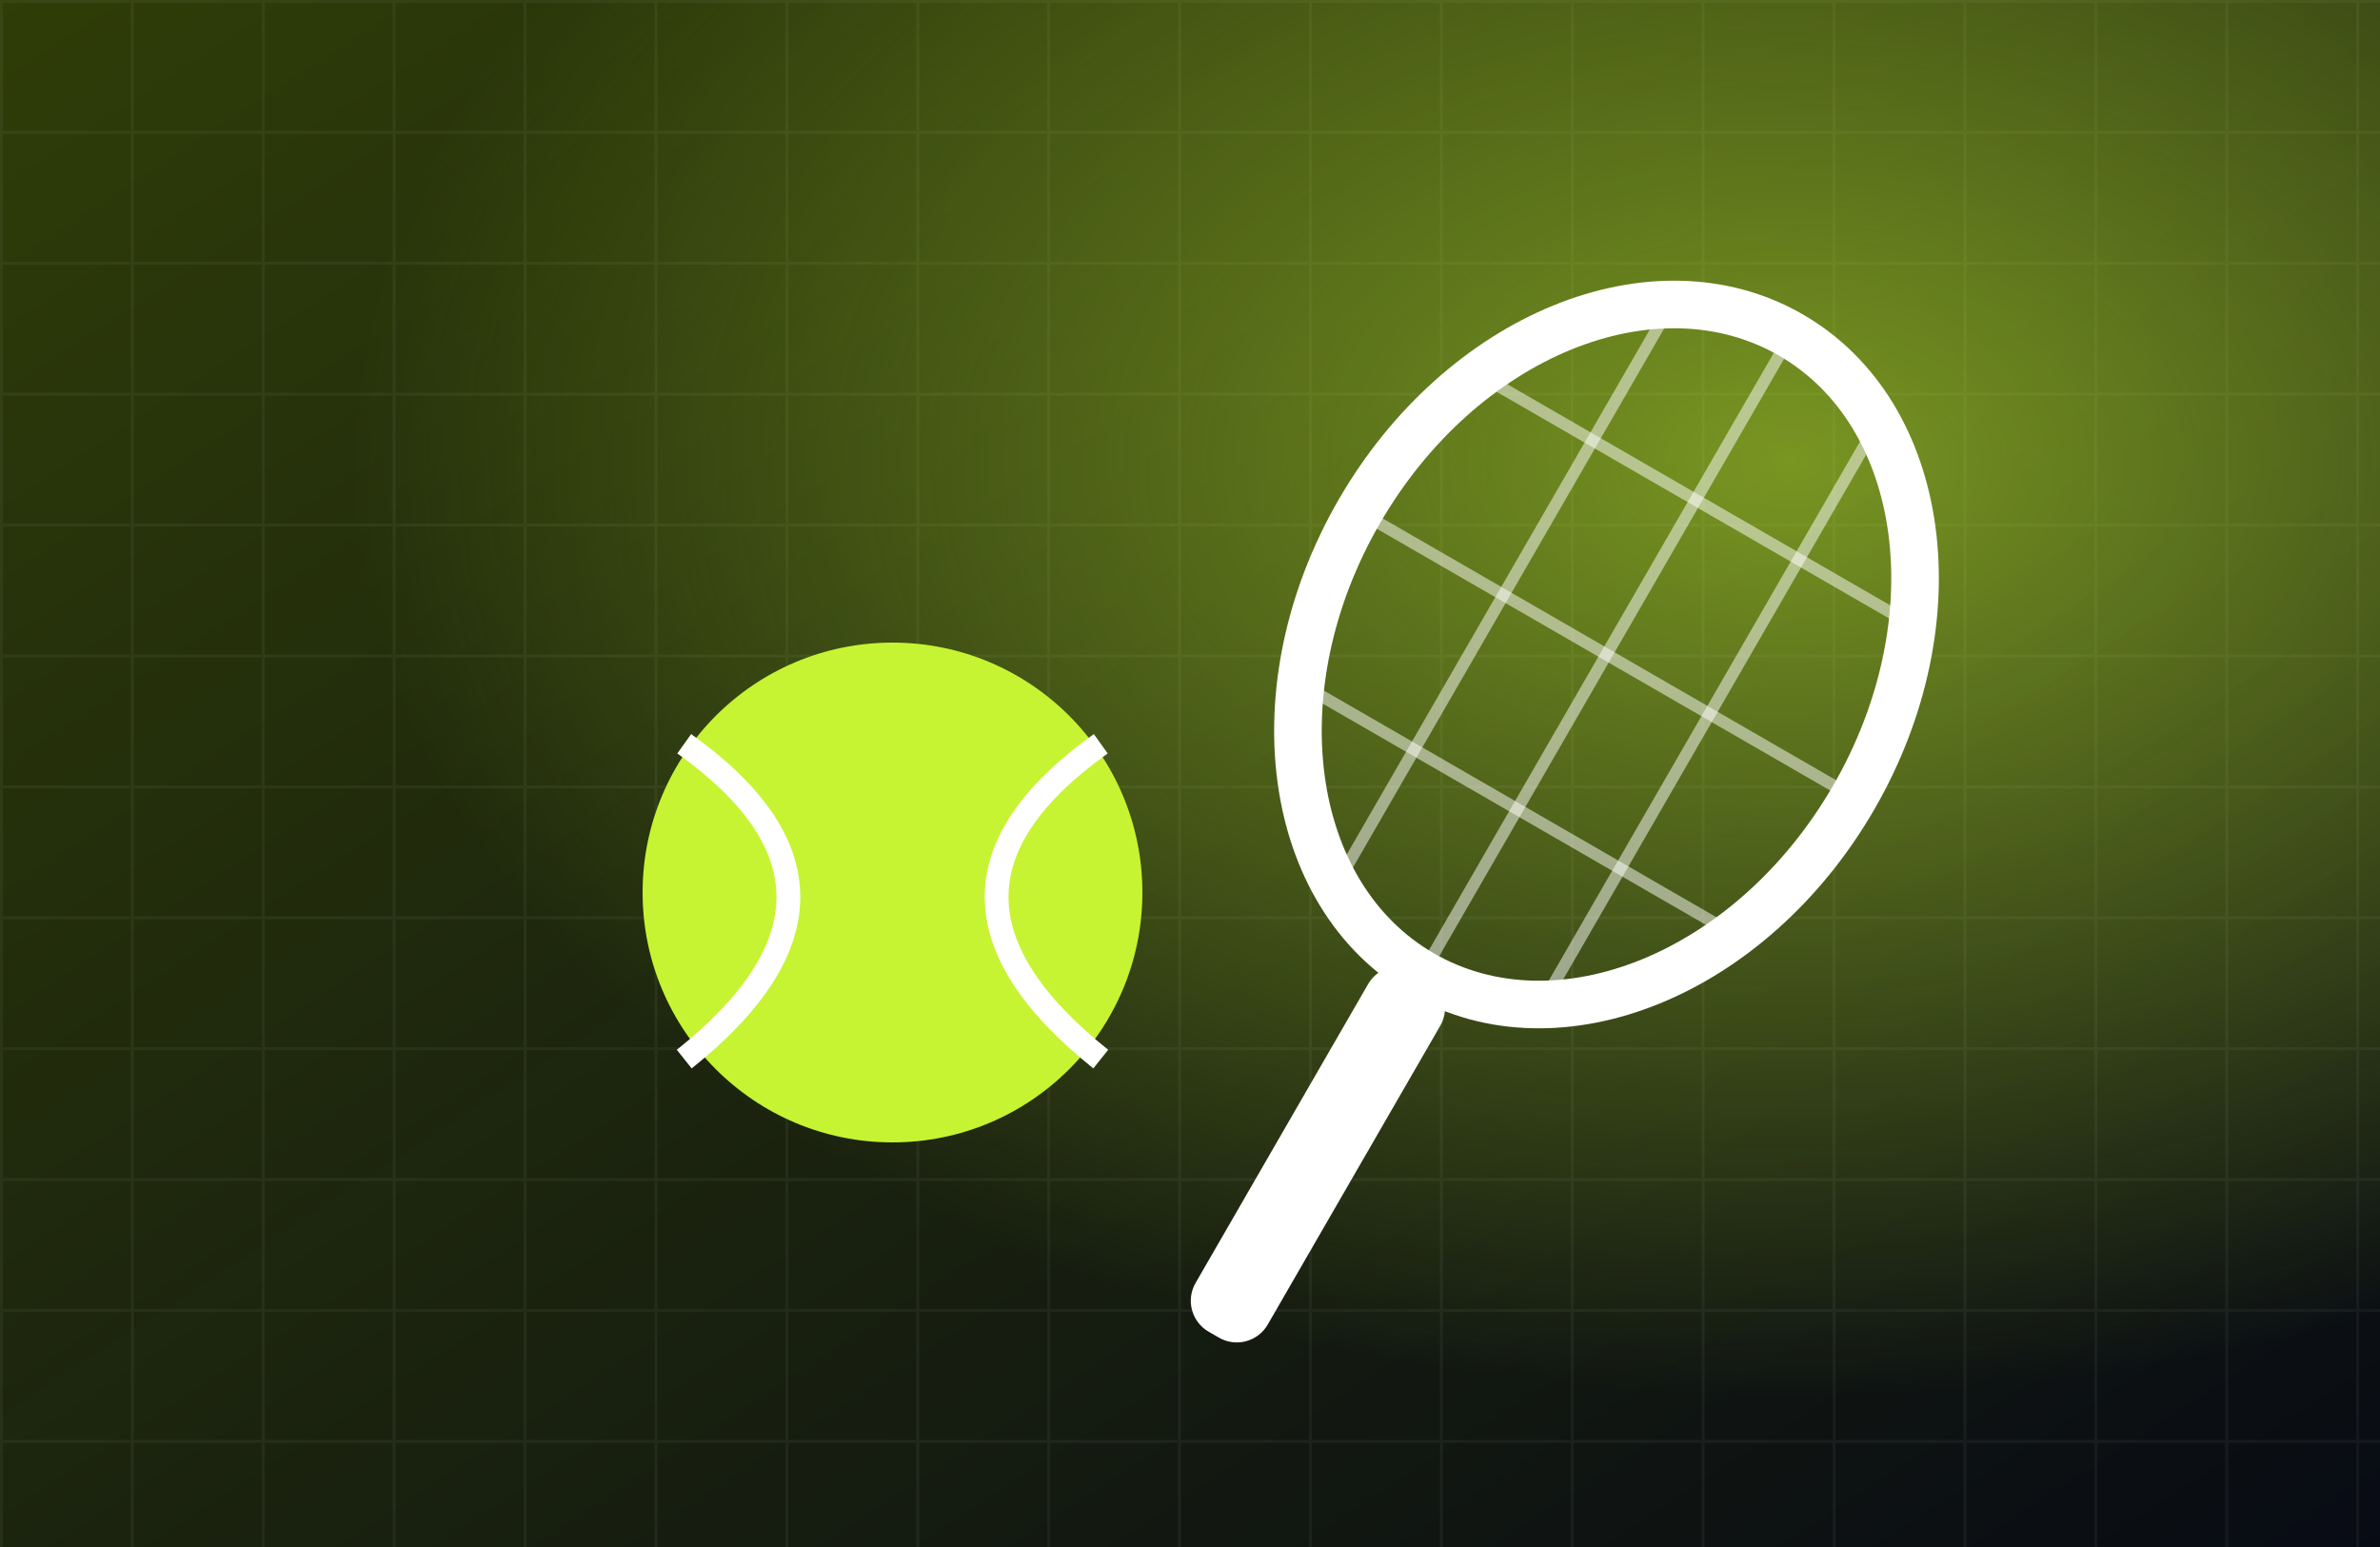
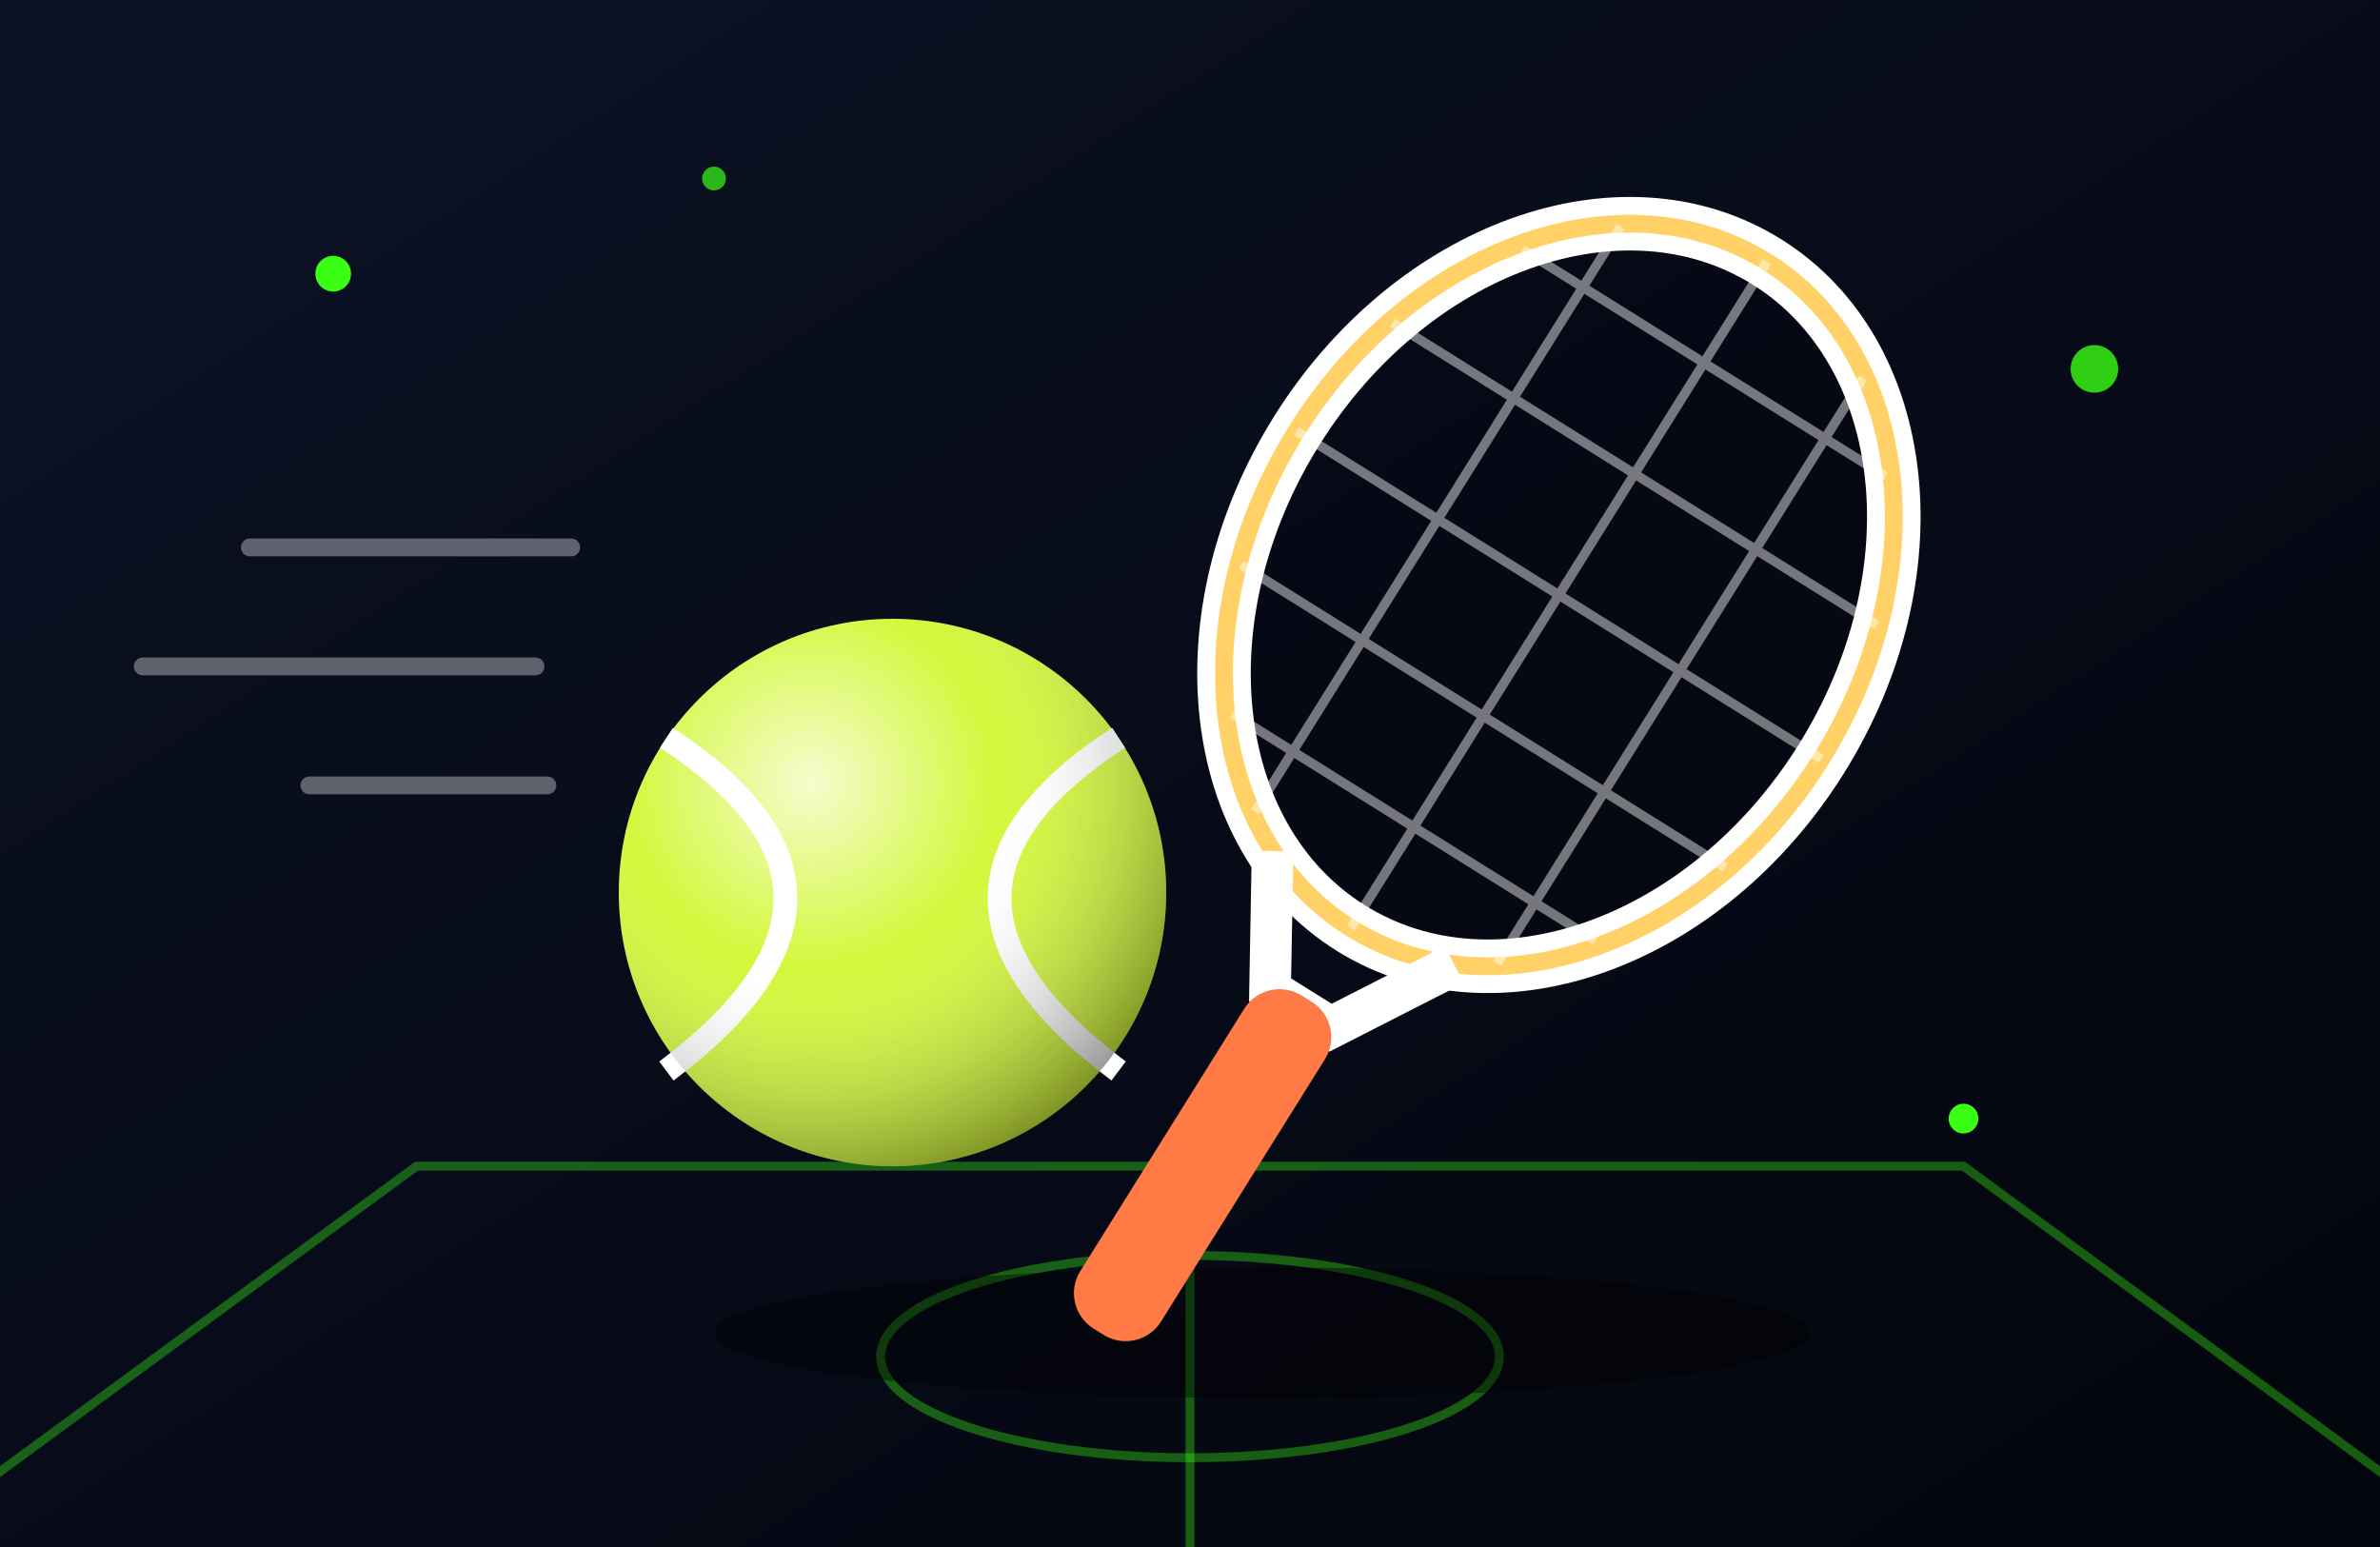
<svg xmlns="http://www.w3.org/2000/svg" viewBox="0 0 400 260">
  <defs>
-     <linearGradient id="g" x1="0" y1="0" x2="1" y2="1">
-       <stop offset="0" stop-color="#2f3d08" />
-       <stop offset="1" stop-color="#080B14" />
+     <linearGradient id="bg" x1="0" y1="0" x2="1" y2="1">
+       <stop offset="0" stop-color="#0C1226" />
+       <stop offset="1" stop-color="#03050C" />
    </linearGradient>
-     <radialGradient id="r" cx=".75" cy=".3" r=".6">
-       <stop offset="0" stop-color="#C6F432" stop-opacity=".55" />
-       <stop offset="1" stop-color="#C6F432" stop-opacity="0" />
+     <radialGradient id="glow" cx=".72" cy=".42" r=".6">
+       <stop offset="0" stop-color="#39FF14" stop-opacity=".28" />
+       <stop offset="1" stop-color="#39FF14" stop-opacity="0" />
    </radialGradient>
-     <pattern id="p" width="22" height="22" patternUnits="userSpaceOnUse">
-       <path d="M22 0H0V22" fill="none" stroke="#fff" stroke-opacity=".05" />
-     </pattern>
+     <radialGradient id="glow2" cx=".1" cy=".95" r=".7">
+       <stop offset="0" stop-color="#FFFFFF" stop-opacity=".12" />
+       <stop offset="1" stop-color="#FFFFFF" stop-opacity="0" />
+     </radialGradient>
+     <radialGradient id="shine" cx=".35" cy=".3" r=".75">
+       <stop offset="0" stop-color="#fff" stop-opacity=".75" />
+       <stop offset=".45" stop-color="#fff" stop-opacity="0" />
+       <stop offset="1" stop-color="#000" stop-opacity=".4" />
+     </radialGradient>
  </defs>
-   <rect width="400" height="260" fill="url(#g)" />
-   <rect width="400" height="260" fill="url(#p)" />
-   <rect width="400" height="260" fill="url(#r)" />
-   <circle cx="150" cy="150" r="42" fill="#C6F432" />
-   <path d="M115 125 Q150 150 115 178 M185 125 Q150 150 185 178" stroke="#ffffff" stroke-width="4" fill="none" />
-   <g transform="translate(270 110) rotate(30)">
-     <ellipse rx="48" ry="62" fill="none" stroke="#ffffff" stroke-width="8" />
-     <g stroke="#ffffff" stroke-opacity=".5" stroke-width="2">
-       <line x1="-40" y1="-30" x2="40" y2="-30" />
-       <line x1="-46" y1="0" x2="46" y2="0" />
-       <line x1="-40" y1="30" x2="40" y2="30" />
-       <line x1="-20" y1="-58" x2="-20" y2="58" />
-       <line x1="0" y1="-62" x2="0" y2="62" />
-       <line x1="20" y1="-58" x2="20" y2="58" />
+   <rect width="400" height="260" fill="url(#bg)" />
+   <g fill="none" stroke="#39FF14" stroke-opacity=".35" stroke-width="1.5">
+     <path d="M70 196H330L420 262H-20Z" />
+     <path d="M200 196V262" />
+     <ellipse cx="200" cy="228" rx="52" ry="17" />
+   </g>
+   <g fill="none" stroke="#fff" stroke-width="3" stroke-linecap="round" opacity=".35">
+     <path d="M42 92h54M24 112h66M52 132h40" />
+   </g>
+   <g fill="#39FF14">
+     <circle cx="56" cy="46" r="3" />
+     <circle cx="352" cy="62" r="4" opacity=".8" />
+     <circle cx="330" cy="188" r="2.5" />
+     <circle cx="120" cy="30" r="2" opacity=".7" />
+   </g>
+   <ellipse cx="212" cy="224" rx="92" ry="11" fill="#000" opacity=".4" />
+   <g transform="translate(262 100) rotate(32)">
+     <ellipse rx="52" ry="66" fill="#03050C" fill-opacity=".35" stroke="#fff" stroke-width="9" />
+     <ellipse rx="52" ry="66" fill="none" stroke="#FFD166" stroke-width="3" />
+     <g stroke="#fff" stroke-opacity=".45" stroke-width="1.6">
+       <path d="M-48-24H48M-52 0H52M-48 24H48M-36-46H36M-36 46H36M-24-58V58M0-66V66M24-58V58" />
    </g>
-     <rect x="-7" y="62" width="14" height="70" rx="6" fill="#ffffff" />
+     <path d="M-18 62L-6 82H6L18 62" fill="none" stroke="#fff" stroke-width="7" />
+     <rect x="-8" y="80" width="16" height="66" rx="7" fill="#FF7A45" />
  </g>
+   <circle cx="150" cy="150" r="46" fill="#D4F73C" />
+   <path d="M112 124q40 26 0 56M188 124q-40 26 0 56" stroke="#fff" stroke-width="4" fill="none" />
+   <circle cx="150" cy="150" r="46" fill="url(#shine)" />
</svg>
